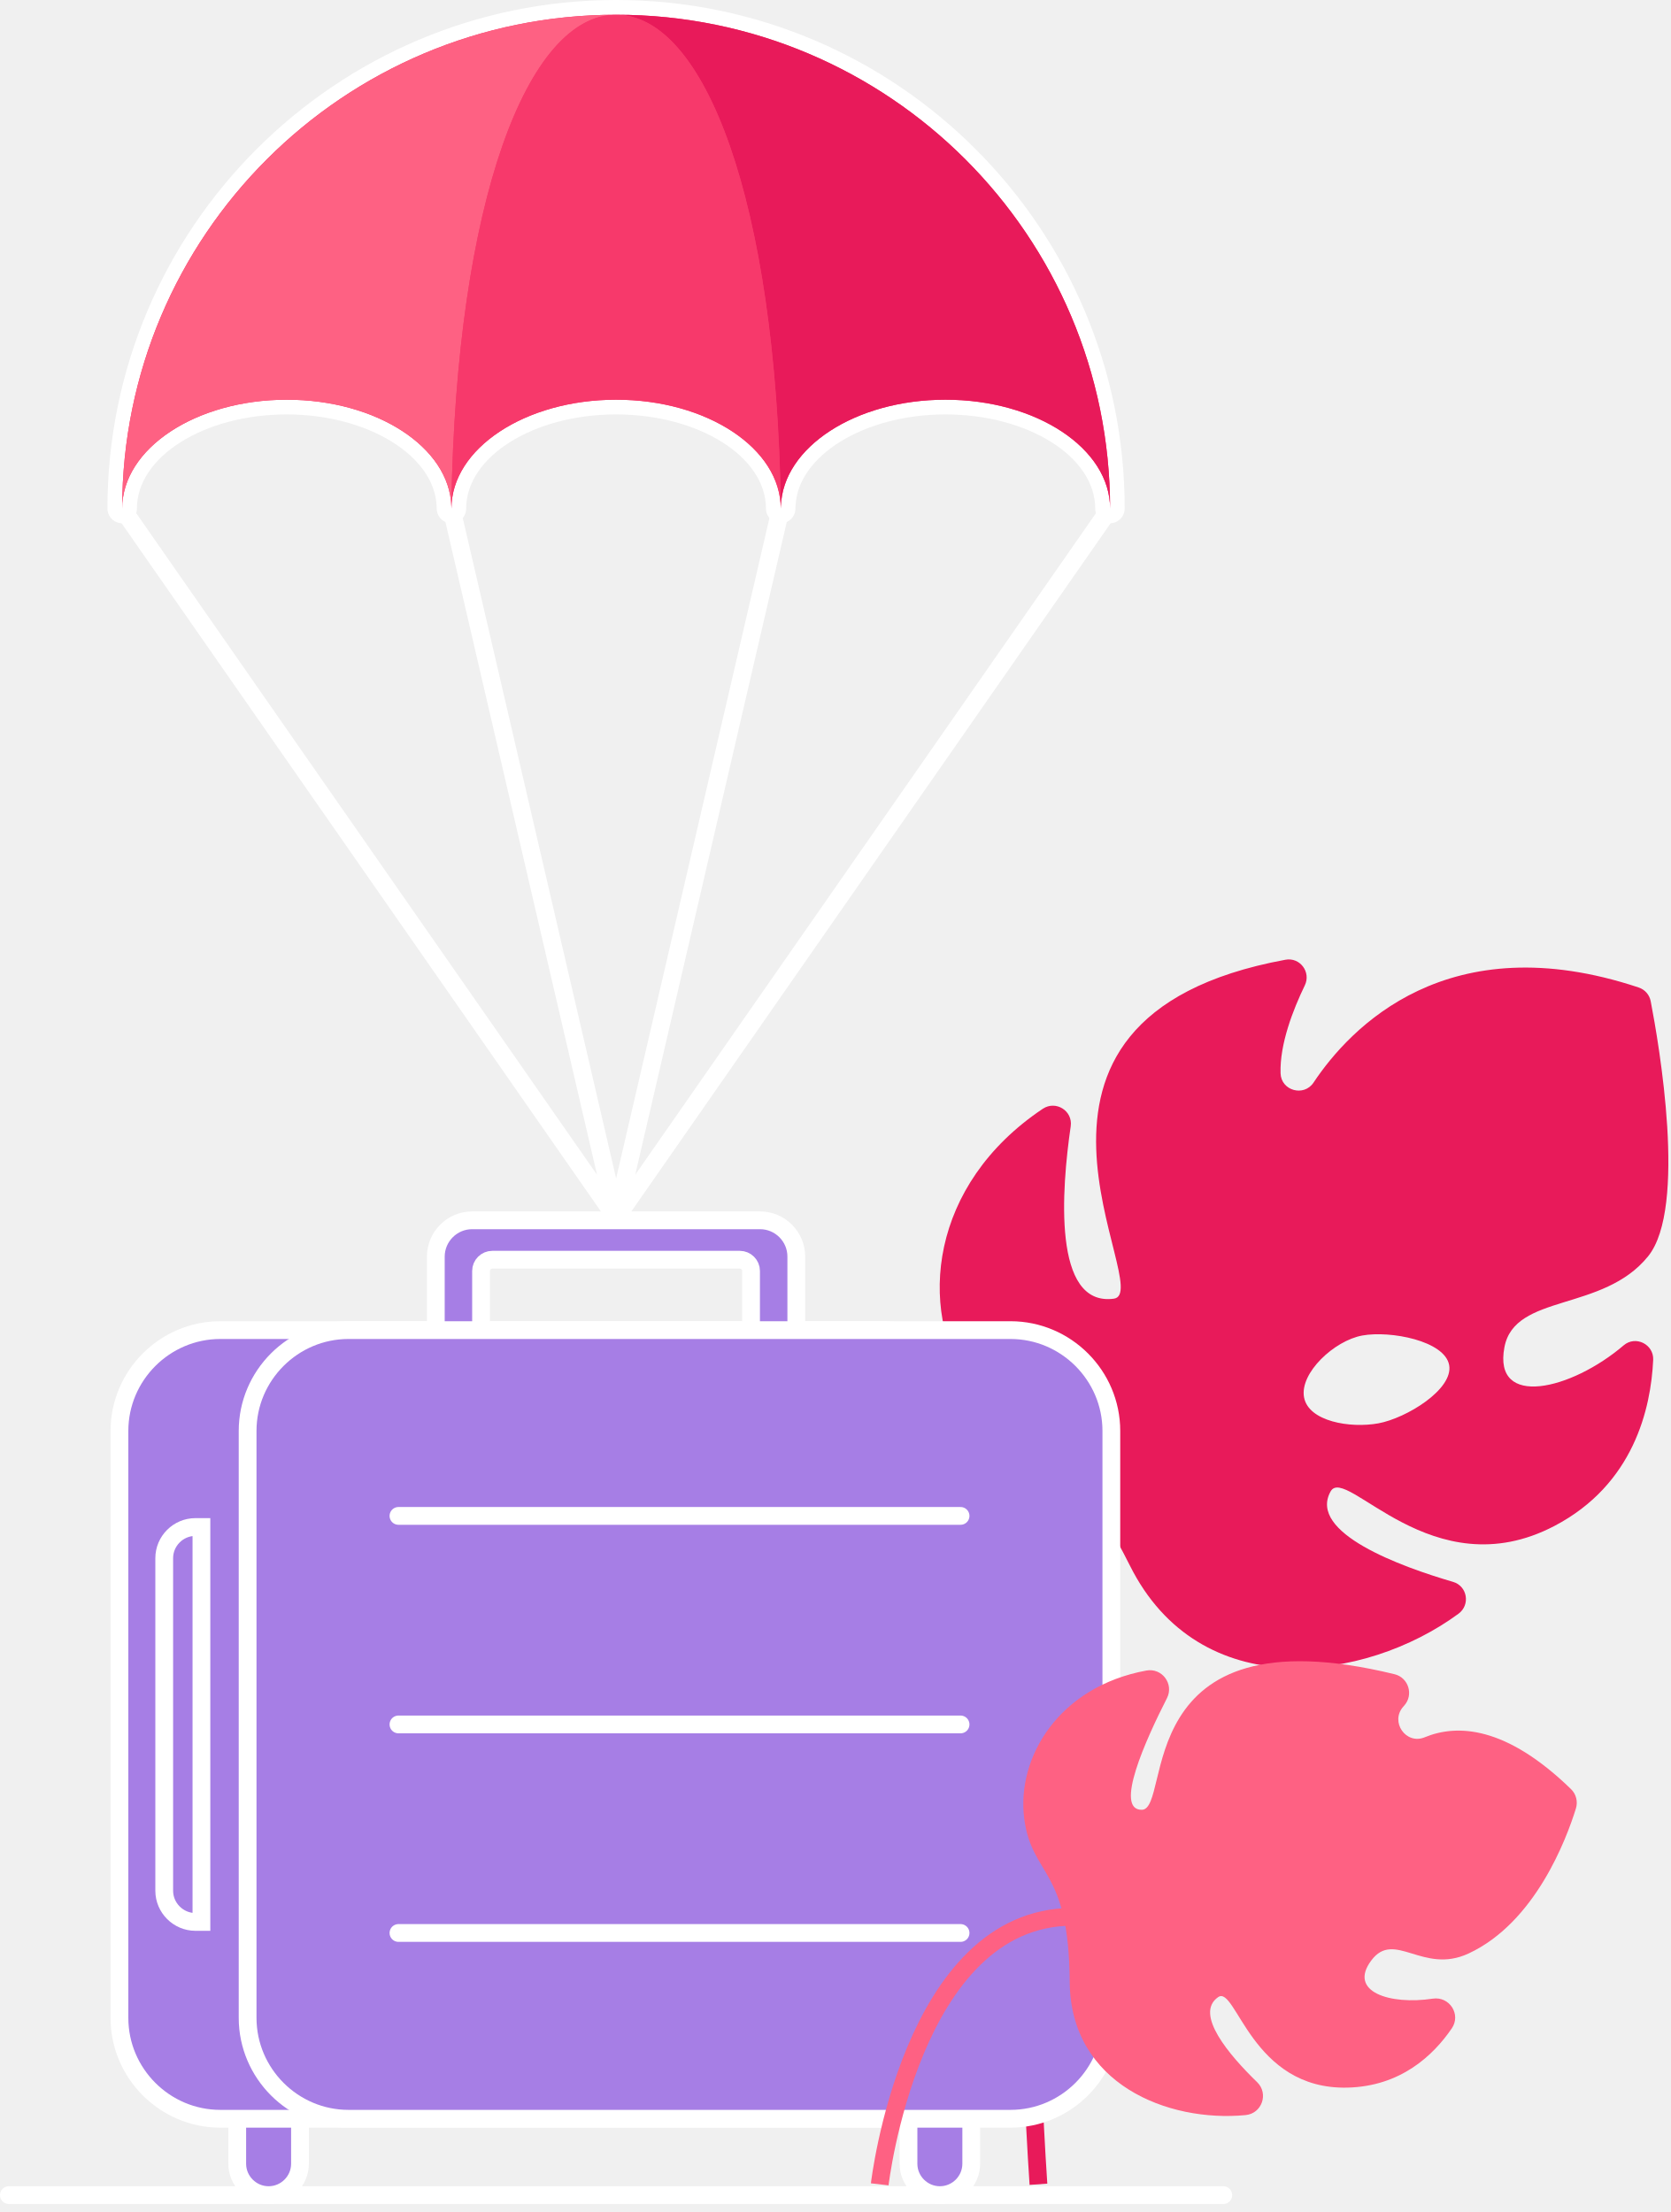
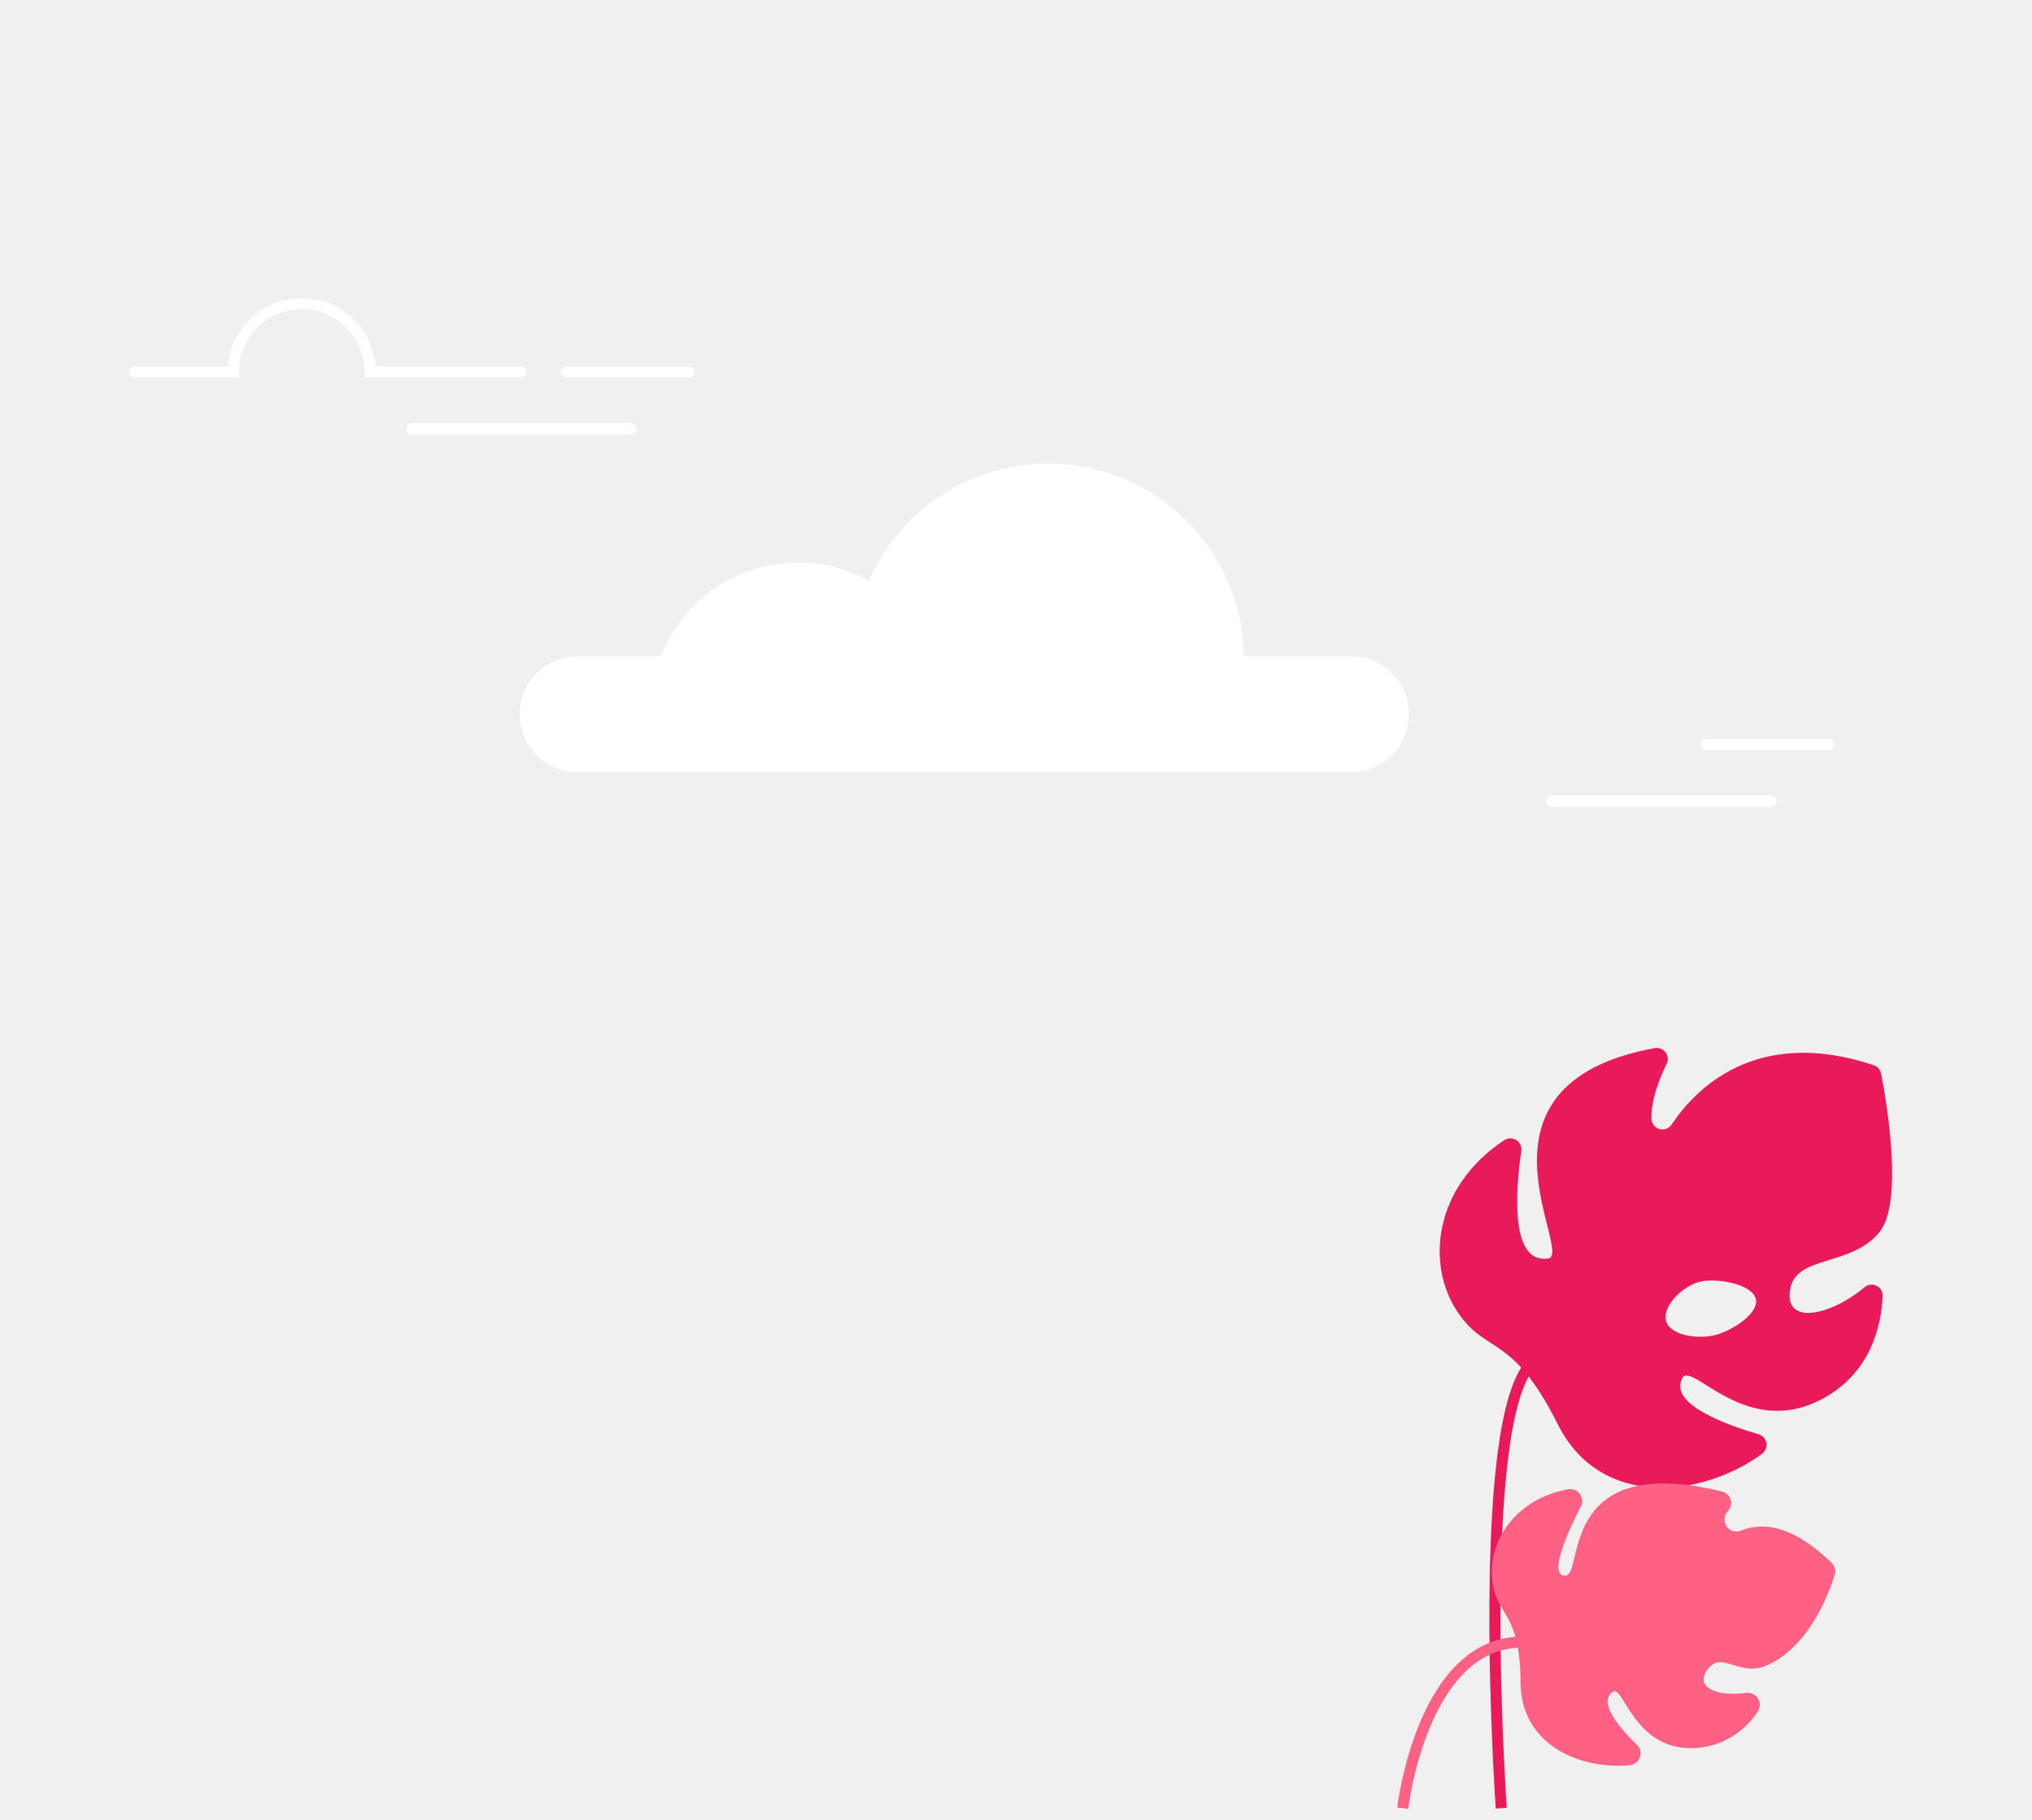
- <svg xmlns="http://www.w3.org/2000/svg" width="188" height="249" fill="none">
-   <path d="M117.345 124.816c1.467-.982 3.4.223 3.147 1.971-1.025 7.035-2.074 20.329 4.851 19.404 4.937-.658-16.654-31.533 19.318-38.156 1.632-.3 2.896 1.391 2.176 2.885-1.324 2.737-2.834 6.615-2.729 9.899.063 1.961 2.624 2.675 3.711 1.044 4.096-6.154 15.098-17.857 36.59-10.703.696.232 1.213.82 1.351 1.54.927 4.802 4.126 23.244-.289 28.716-5.088 6.312-15.025 4.144-16.174 10.249-1.3 6.906 7.513 4.825 13.421-.223 1.338-1.144 3.406-.116 3.322 1.642-.253 5.45-2.181 14.017-11.115 18.69-13.78 7.21-23.479-6.957-25.189-3.883-2.591 4.662 7.939 8.47 13.782 10.177 1.616.471 1.969 2.588.613 3.586-10.522 7.742-29.126 10.285-36.973-5.409-8.295-16.59-12.936-12.486-18.194-20.376-5.714-8.569-4.333-22.538 8.381-31.053zm29.403 32.469c.499 2.732 5.199 3.514 8.357 2.939 3.158-.577 8.473-3.832 7.974-6.563-.499-2.732-6.62-3.902-9.778-3.325-3.155.577-7.051 4.22-6.553 6.949z" fill="#E81A5A" />
-   <path d="M116.86 245.878s-4.908-70.272 5.541-80.722" stroke="#E81A5A" stroke-width="2" stroke-miterlimit="10" />
-   <path d="M1 247.1h136.663" stroke="#fff" stroke-width="2" stroke-miterlimit="10" stroke-linecap="round" />
-   <path d="M105.767 247.1c1.948 0 3.531-1.592 3.531-3.531v-5.065c0-1.948-1.592-3.531-3.531-3.531-1.948 0-3.531 1.591-3.531 3.531v5.065c0 1.939 1.591 3.531 3.531 3.531zM30.228 247.1c1.948 0 3.531-1.592 3.531-3.531v-5.065c0-1.948-1.591-3.531-3.531-3.531-1.948 0-3.531 1.591-3.531 3.531v5.065c0 1.939 1.591 3.531 3.531 3.531z" fill="#A67EE5" stroke="#fff" stroke-width="2" stroke-miterlimit="10" />
-   <path d="M24.79 238.504h74.503c6.242 0 11.348-5.106 11.348-11.348v-66.081c0-6.242-5.106-11.348-11.348-11.348h-74.503c-6.242 0-11.348 5.106-11.348 11.348v66.081c0 6.242 5.106 11.348 11.348 11.348z" fill="#A67EE5" stroke="#fff" stroke-width="2" stroke-miterlimit="10" />
-   <path d="M86.975 158.646v44.961M51.688 158.646v44.961" stroke="#fff" stroke-width="2" stroke-miterlimit="10" stroke-linecap="round" />
-   <path d="M53.13 137.368h32.402c2.246 0 4.078 1.832 4.078 4.078v16.007c0 .663-.53 1.193-1.194 1.193h-2.702c-.663 0-1.194-.53-1.194-1.193v-14.382c0-.696-.572-1.268-1.268-1.268H55.402c-.696 0-1.268.572-1.268 1.268v14.382c0 .663-.53 1.193-1.194 1.193h-2.702c-.663 0-1.194-.53-1.194-1.193v-16.007c.008-2.246 1.84-4.078 4.087-4.078z" fill="#A67EE5" stroke="#fff" stroke-width="2" stroke-miterlimit="10" />
-   <path d="M39.213 238.504h74.503c6.242 0 11.348-5.106 11.348-11.348v-66.081c0-6.242-5.106-11.348-11.348-11.348H39.213c-6.242 0-11.348 5.106-11.348 11.348v66.081c.008 6.242 5.114 11.348 11.348 11.348z" fill="#A67EE5" stroke="#fff" stroke-width="2" stroke-miterlimit="10" />
-   <path d="M108.096 170.641H44.841M108.096 194.116H44.841M108.096 217.591H44.841" stroke="#fff" stroke-width="2" stroke-miterlimit="10" stroke-linecap="round" />
-   <path d="M21.996 171.892h.671v44.455h-.671c-1.931 0-3.515-1.583-3.515-3.514v-37.418c-.008-1.939 1.575-3.523 3.515-3.523z" fill="#A67EE5" stroke="#fff" stroke-width="2" stroke-miterlimit="10" />
-   <path d="M69.336 137.078L13.749 57.245M69.336 137.078L50.801 57.245M87.862 57.245l-18.526 79.833M124.915 57.245l-55.579 79.833" stroke="#fff" stroke-width="2" stroke-miterlimit="10" stroke-linecap="round" stroke-linejoin="round" />
-   <path d="M124.915 58.074c-.456 0-.829-.373-.829-.829 0-6.3-7.941-11.422-17.698-11.422-9.557 0-17.498 5.023-17.689 11.19l-.008.232c0 .456-.373.829-.829.829-.456 0-.829-.373-.829-.829 0-6.3-7.941-11.422-17.697-11.422-9.756 0-17.697 5.123-17.697 11.422 0 .456-.373.829-.829.829-.456 0-.829-.373-.829-.829l-.008-.24c-.199-6.167-8.132-11.182-17.689-11.182-9.756 0-17.697 5.123-17.697 11.422 0 .456-.373.829-.829.829-.456 0-.829-.373-.829-.829C12.92 26.136 38.227.829 69.328.829c31.109 0 56.416 25.307 56.416 56.416 0 .456-.365.829-.829.829z" fill="#F7396B" />
-   <path d="M69.336 1.658c30.703 0 55.587 24.884 55.587 55.587 0-6.764-8.297-12.251-18.526-12.251-10.105 0-18.311 5.346-18.518 11.994 0 .083-.008.174-.008.257 0-6.764-8.297-12.251-18.526-12.251S50.801 50.481 50.801 57.245c0-.091-.008-.174-.008-.265-.216-6.64-8.422-11.986-18.518-11.986-10.237 0-18.526 5.487-18.526 12.251 0-30.703 24.884-55.587 55.587-55.587zm0-1.658c-31.565 0-57.245 25.68-57.245 57.245 0 .912.746 1.658 1.658 1.658.912 0 1.658-.746 1.658-1.658 0-5.844 7.568-10.594 16.869-10.594 9.11 0 16.678 4.659 16.86 10.378l.008.133v.083c0 .912.746 1.658 1.658 1.658.912 0 1.658-.738 1.658-1.658 0-5.844 7.568-10.594 16.868-10.594 9.3 0 16.869 4.75 16.869 10.594 0 .912.746 1.658 1.658 1.658.912 0 1.658-.746 1.658-1.658v-.075l.008-.133c.182-5.728 7.742-10.386 16.86-10.386 9.301 0 16.869 4.75 16.869 10.594 0 .912.746 1.658 1.657 1.658.912 0 1.658-.746 1.658-1.658C126.573 25.68 100.893 0 69.336 0z" fill="#fff" />
-   <path d="M69.336 1.658c9.922 0 18.021 20.897 18.543 55.33.207-6.648 8.414-11.994 18.518-11.994 10.237 0 18.526 5.487 18.526 12.251-.008-30.703-24.892-55.587-55.587-55.587z" fill="#E81A5A" />
-   <path d="M69.328 1.658c-30.695 0-55.579 24.884-55.579 55.587 0-6.764 8.297-12.251 18.526-12.251 10.096 0 18.302 5.346 18.518 11.986.522-34.425 8.612-55.322 18.535-55.322z" fill="#FE6183" />
-   <path d="M69.336 1.658c-9.931 0-18.021 20.897-18.543 55.322 0 .091.008.174.008.265 0-6.764 8.297-12.251 18.526-12.251 10.229 0 18.526 5.487 18.526 12.251 0-.091.008-.174.008-.257-.514-34.433-8.604-55.33-18.526-55.33z" fill="#F7396B" />
-   <path d="M176.796 201.401c.578.562.785 1.403.549 2.172-1.06 3.426-4.58 12.854-12.101 16.337-5.134 2.377-8.326-2.697-10.923.769-2.654 3.539 2.103 5.034 6.916 4.305 1.877-.285 3.211 1.775 2.141 3.343-2.101 3.076-5.771 6.521-11.725 6.671-10.845.269-12.553-11.584-14.569-10.186-2.722 1.885 1.269 6.548 4.386 9.573 1.325 1.285.54 3.531-1.297 3.706-8.763.839-19.719-3.51-19.794-15-.083-12.937-4.251-11.797-5.115-18.356-.906-6.881 3.883-14.876 13.744-16.686 1.762-.322 3.128 1.514 2.313 3.112-2.412 4.732-5.959 12.606-2.824 12.563 3.461-.048-1.578-22.578 28.432-15.263 1.584.384 2.181 2.329 1.089 3.539-.032.037-.067.075-.099.113-1.517 1.704.296 4.321 2.406 3.45 3.663-1.517 9.165-1.272 16.471 5.838z" fill="#FE6183" />
-   <path d="M99 245.886s3.48-30.113 21.701-30.113" stroke="#FE6183" stroke-width="2" stroke-miterlimit="10" />
+ <svg xmlns="http://www.w3.org/2000/svg" width="268" height="240" fill="none" viewBox="0 0 350 330">
+   <g>
+     <path d="M263.47,206.82a2,2,0,0,1,3.15,2c-1,7-2.07,20.33,4.85,19.4,4.94-.66-16.65-31.53,19.32-38.16a2,2,0,0,1,2.18,2.89c-1.32,2.74-2.83,6.61-2.73,9.9a2,2,0,0,0,3.71,1c4.1-6.15,15.1-17.86,36.59-10.7a2,2,0,0,1,1.35,1.54c0.93,4.8,4.13,23.24-.29,28.72-5.09,6.31-15,4.14-16.18,10.25-1.3,6.91,7.51,4.82,13.42-.22a2,2,0,0,1,3.32,1.64c-0.25,5.45-2.18,14-11.12,18.69-13.78,7.21-23.48-7-25.19-3.88-2.59,4.66,7.94,8.47,13.78,10.18a2,2,0,0,1,.61,3.59c-10.52,7.74-29.13,10.28-37-5.41-8.3-16.59-12.93-12.49-18.19-20.38-5.71-8.57-4.33-22.54,8.38-31.05m29.4,32.47c0.5,2.73,5.2,3.51,8.35,2.94s8.47-3.83,8-6.56-6.62-3.9-9.78-3.33-7.05,4.22-6.55,6.95" fill="#e81a5a" />
+     <path d="M263,327.88s-4.91-70.27,5.54-80.72" fill="none" stroke="#e81a5a" stroke-miterlimit="10" stroke-width="2" />
+   </g>
+   <line x1="65.43" y1="77.72" x2="105.21" y2="77.72" fill="none" stroke="#fff" stroke-linecap="round" stroke-miterlimit="10" stroke-width="2" />
+   <g>
+     <path d="M85.22,67.45H57.86a12.4,12.4,0,1,0-24.8,0H15.13" fill="none" stroke="#fff" stroke-linecap="round" stroke-miterlimit="10" stroke-width="2" />
+     <line x1="93.48" y1="67.45" x2="115.68" y2="67.45" fill="none" stroke="#fff" stroke-linecap="round" stroke-miterlimit="10" stroke-width="2" />
+   </g>
+   <line x1="272.13" y1="145.27" x2="311.9" y2="145.27" fill="none" stroke="#fff" stroke-linecap="round" stroke-miterlimit="10" stroke-width="2" />
+   <line x1="300.17" y1="135" x2="322.37" y2="135" fill="none" stroke="#fff" stroke-linecap="round" stroke-miterlimit="10" stroke-width="2" />
+   <g>
+     <path d="M235.77,119H216.32a35.49,35.49,0,0,0-68-13.69A26.34,26.34,0,0,0,135.43,102a26.72,26.72,0,0,0-24.8,17H95.48a10.49,10.49,0,0,0,0,21h140.3a10.49,10.49,0,0,0,0-21" fill="#fff" />
+   </g>
+   <g>
+     <path d="M322.92,283.4a2.14,2.14,0,0,1,.55,2.17c-1.06,3.43-4.58,12.85-12.1,16.34-5.13,2.38-8.33-2.7-10.92.77s2.1,5,6.92,4.31a2.16,2.16,0,0,1,2.14,3.34A14.34,14.34,0,0,1,297.78,317c-10.84.27-12.55-11.58-14.57-10.19-2.72,1.89,1.27,6.55,4.39,9.57a2.16,2.16,0,0,1-1.3,3.71c-8.76.84-19.72-3.51-19.8-15-0.08-12.94-4.25-11.8-5.11-18.35-0.91-6.88,3.88-14.88,13.74-16.69a2.16,2.16,0,0,1,2.31,3.11c-2.41,4.73-6,12.6-2.82,12.56,3.46,0-1.58-22.58,28.43-15.26a2.16,2.16,0,0,1,1.09,3.54l-0.1.11a2.16,2.16,0,0,0,2.41,3.45c3.66-1.52,9.16-1.27,16.47,5.84" fill="#fe6183" />
+     <path d="M245.13,327.88s3.48-30.11,21.7-30.11" fill="none" stroke="#fe6183" stroke-miterlimit="10" stroke-width="2" />
+   </g>
+   <g>
+     <line x1="41.13" y1="329" x2="41.13" y2="329" fill="none" stroke="#fff" stroke-width="2" stroke-miterlimit="10">
+       <animate id="floorX2" attributeName="x2" from="41.13" to="283.79" dur="2s" fill="freeze" />
+       <animate attributeName="x1" from="41.13" to="100" dur="2s" fill="freeze" begin="floorX2.end" additive="sum" />
+     </line>
+   </g>
</svg>
